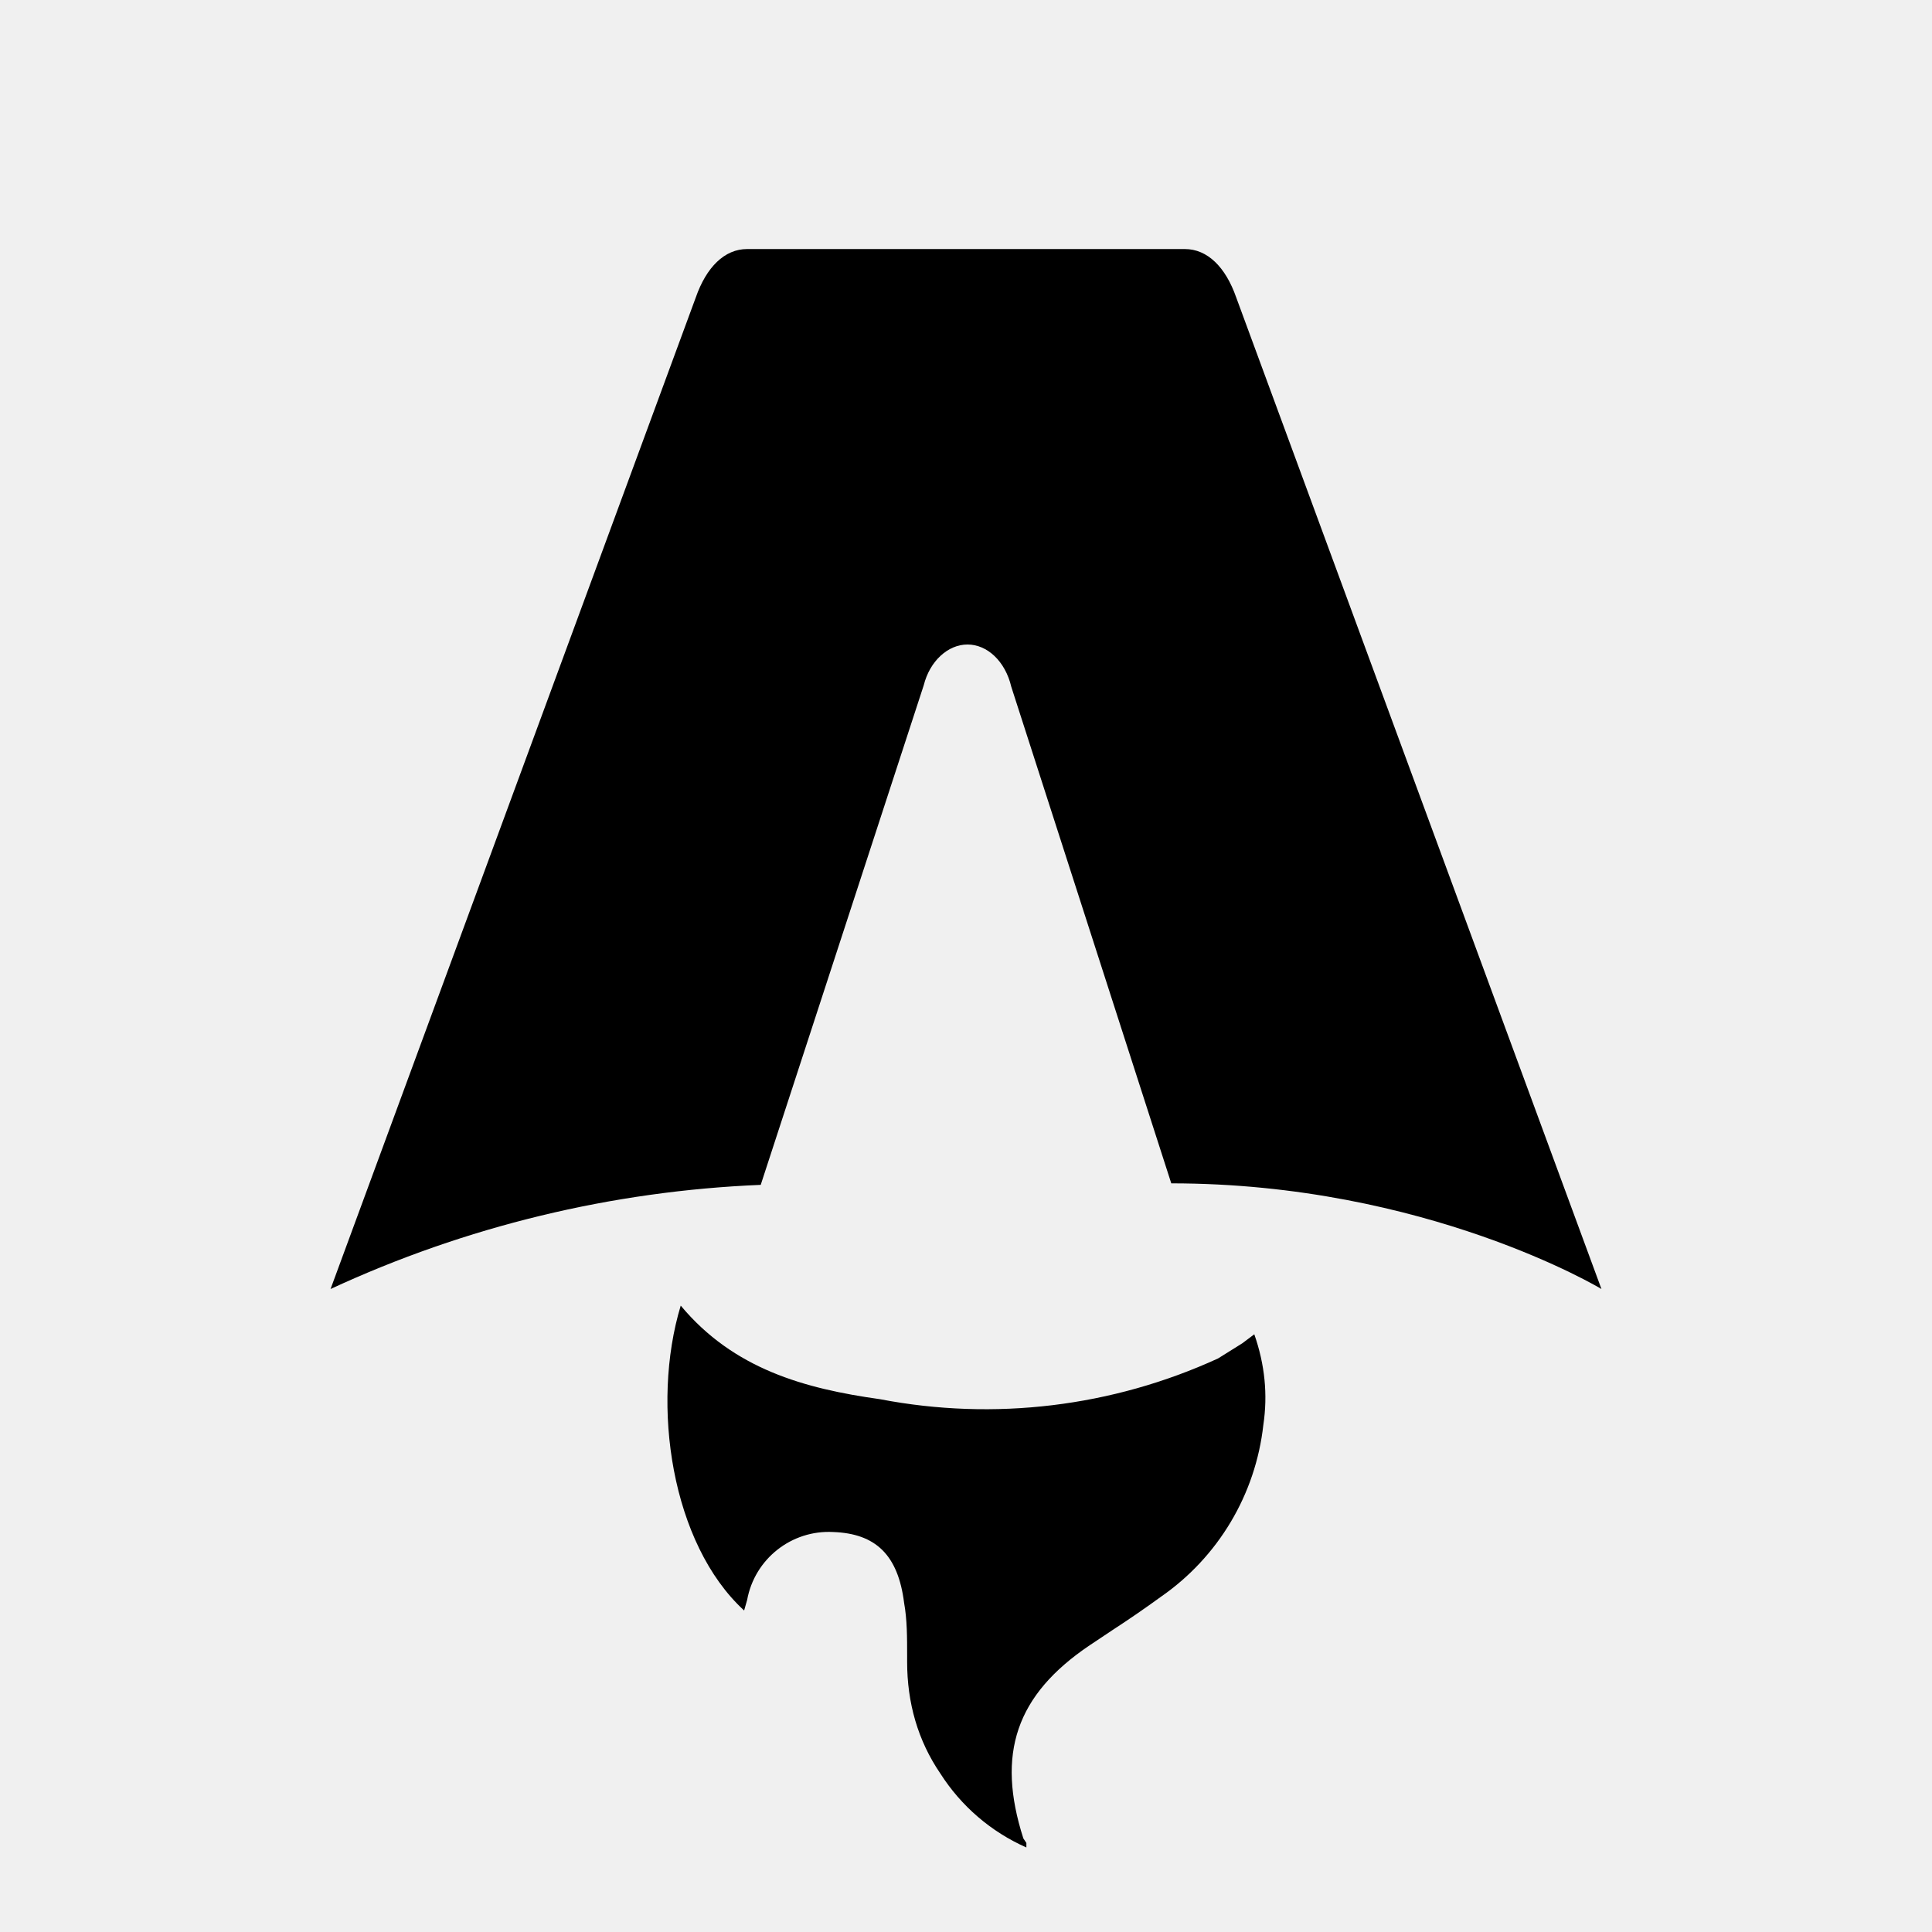
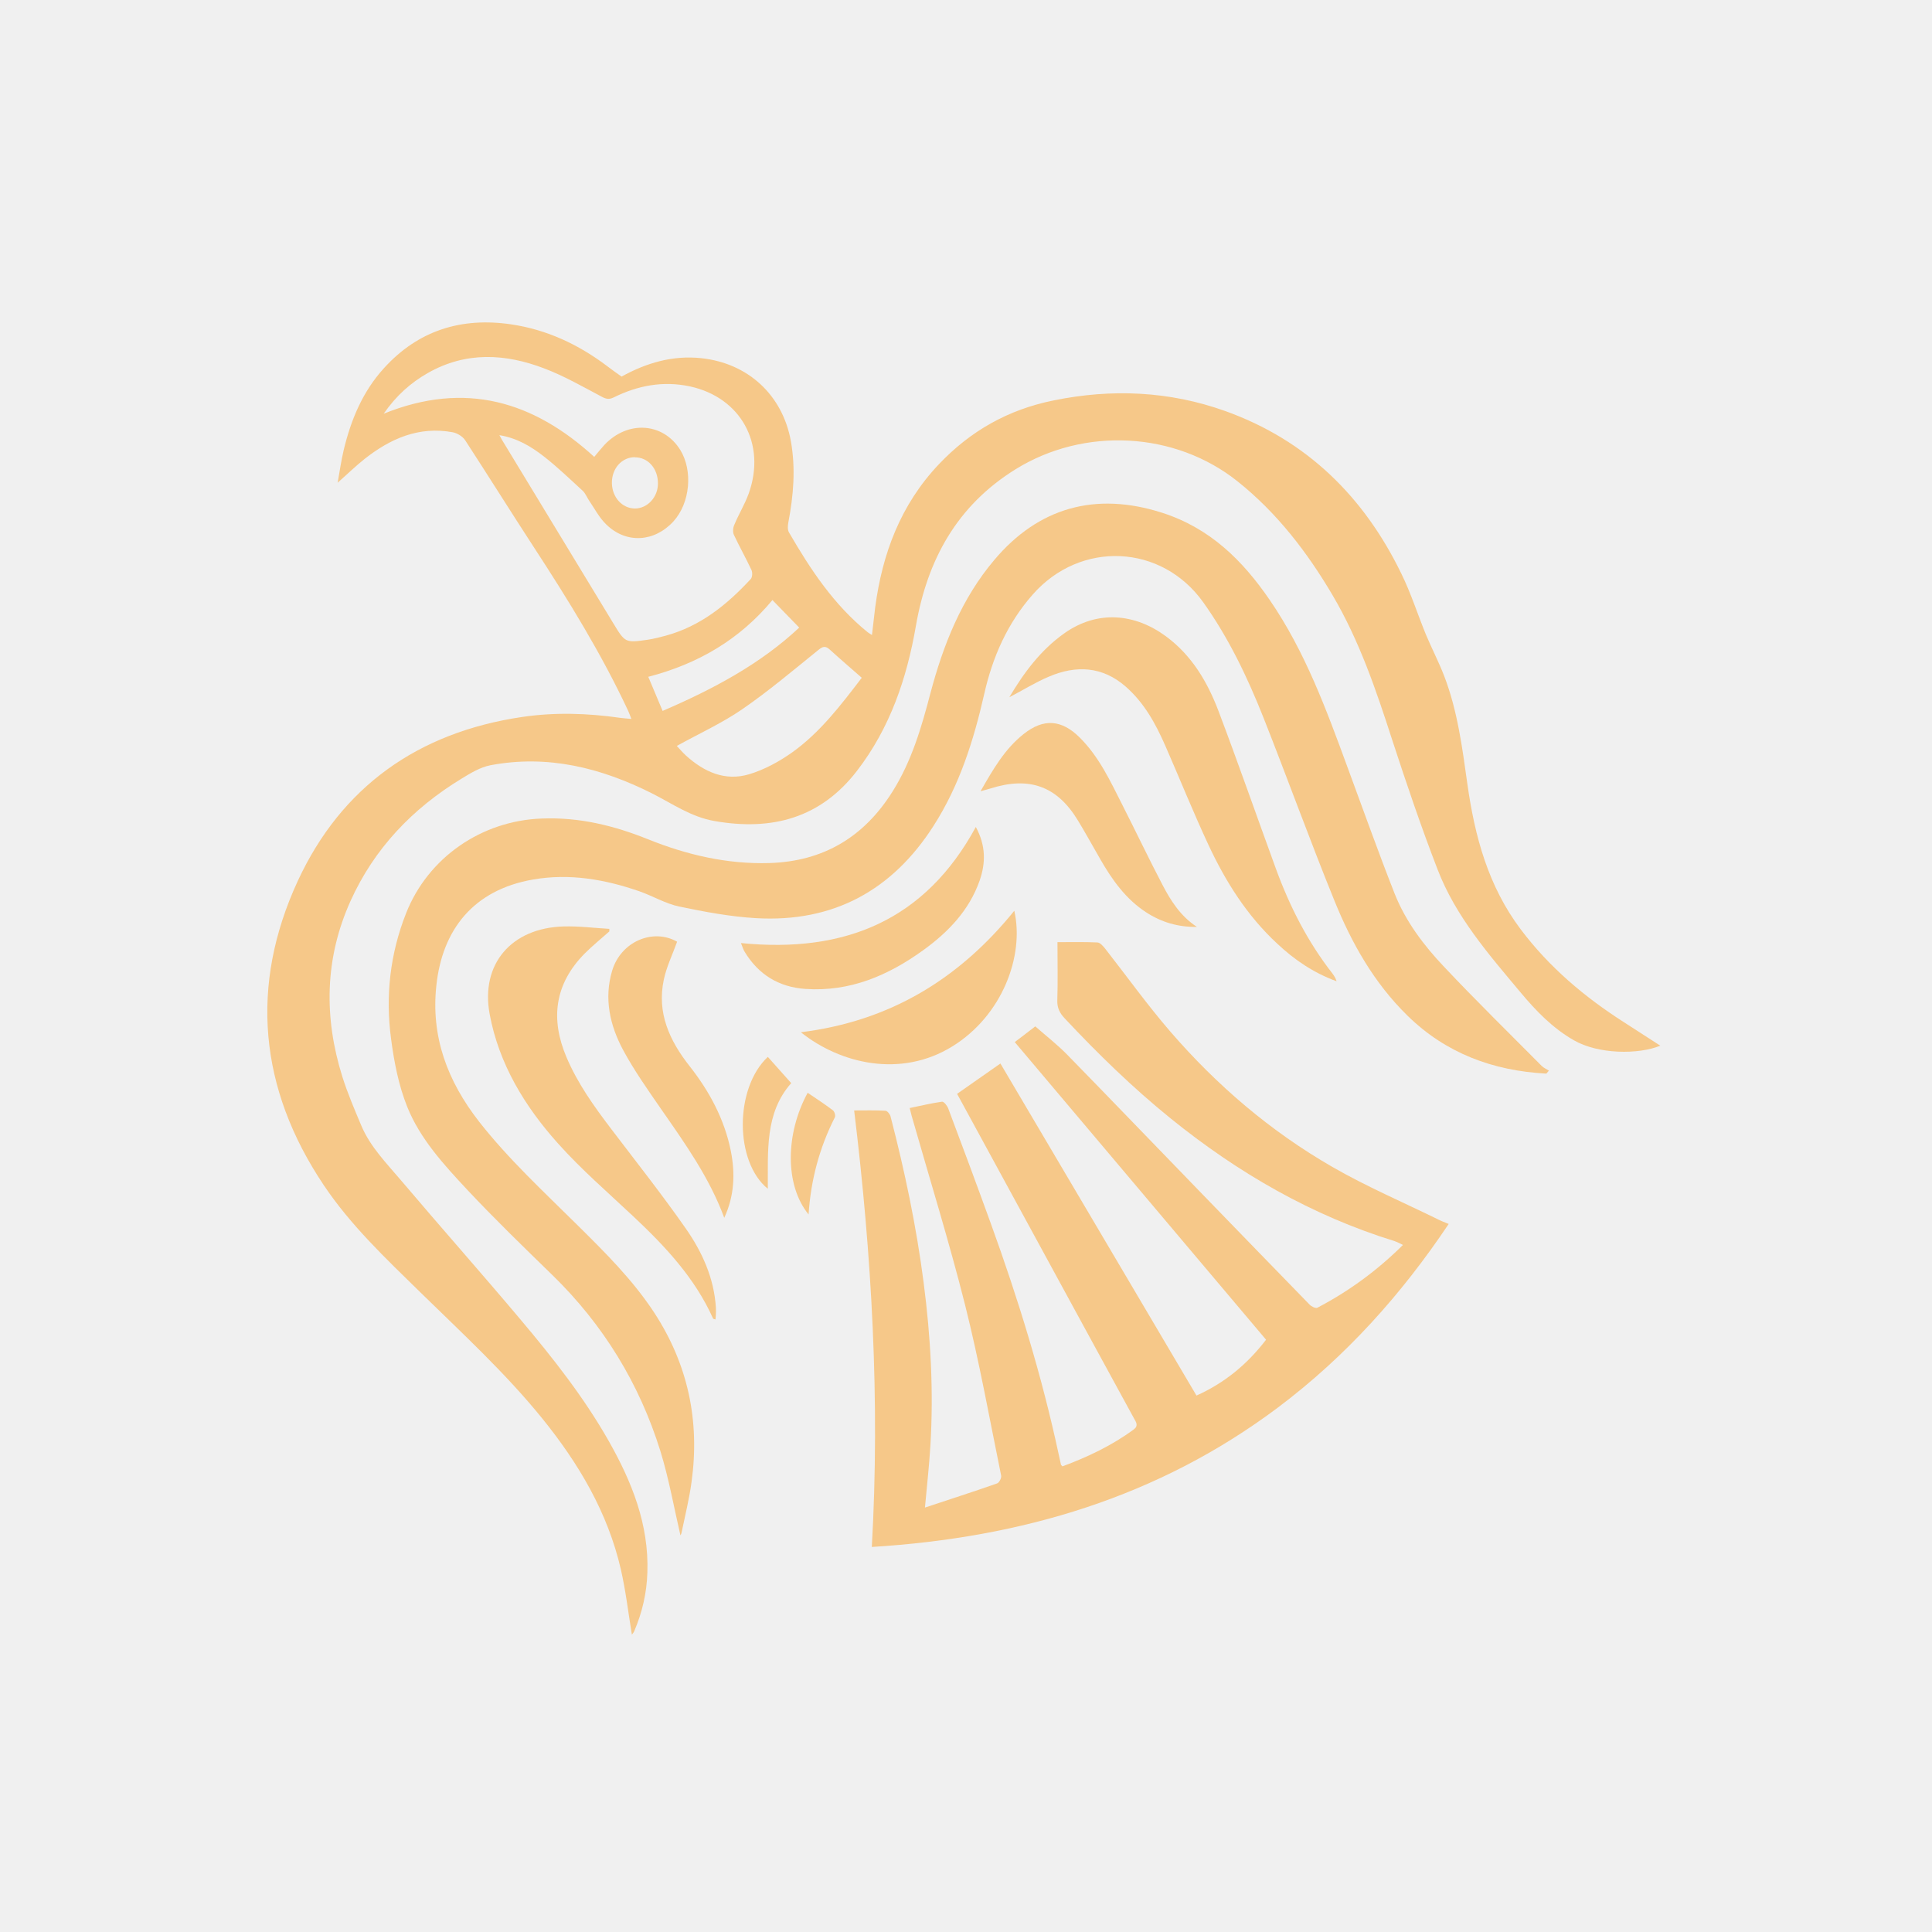
- <svg xmlns="http://www.w3.org/2000/svg" fill="none" viewBox="0 0 128 128">
-   <path d="M50.4 78.5a75.1 75.1 0 0 0-28.5 6.9l24.2-65.7c.7-2 1.9-3.2 3.4-3.2h29c1.5 0 2.7 1.2 3.4 3.2l24.2 65.7s-11.6-7-28.5-7L67 45.5c-.4-1.7-1.6-2.8-2.9-2.8-1.3 0-2.5 1.1-2.9 2.7L50.4 78.5Zm-1.1 28.2Zm-4.2-20.2c-2 6.6-.6 15.8 4.2 20.2a17.5 17.5 0 0 1 .2-.7 5.5 5.5 0 0 1 5.7-4.5c2.8.1 4.3 1.5 4.7 4.7.2 1.1.2 2.3.2 3.5v.4c0 2.7.7 5.2 2.2 7.4a13 13 0 0 0 5.7 4.9v-.3l-.2-.3c-1.8-5.6-.5-9.5 4.4-12.8l1.5-1a73 73 0 0 0 3.2-2.2 16 16 0 0 0 6.8-11.4c.3-2 .1-4-.6-6l-.8.6-1.6 1a37 37 0 0 1-22.4 2.7c-5-.7-9.7-2-13.2-6.2Z" />
-   <style>
-         path { fill: #000; }
-         @media (prefers-color-scheme: dark) {
-             path { fill: #FFF; }
-         }
-     </style>
+ <svg xmlns="http://www.w3.org/2000/svg" id="Capa_1" version="1.1" viewBox="0 0 128 128">
+   <path d="M41.87,108.34c-.24-1.46-.41-2.94-.74-4.38-.87-3.76-2.79-7-5.21-9.99-2.44-3.01-5.29-5.63-8.06-8.34-2.29-2.24-4.63-4.45-6.41-7.11-4.29-6.4-4.93-13.23-1.71-20.18,2.88-6.2,7.94-9.82,14.86-10.84,2.17-.32,4.33-.25,6.5.06.21.03.42.04.73.07-.09-.23-.14-.38-.21-.53-1.77-3.79-3.97-7.35-6.26-10.86-1.53-2.35-3.01-4.72-4.54-7.07-.16-.25-.52-.47-.82-.53-2.26-.42-4.15.43-5.85,1.77-.58.46-1.11.98-1.78,1.57.14-.79.24-1.48.4-2.16.48-2,1.25-3.87,2.67-5.43,2.26-2.49,5.11-3.39,8.43-2.9,2.37.35,4.47,1.34,6.36,2.77.31.24.63.46.95.69,1.65-.91,3.38-1.42,5.28-1.22,3.1.33,5.39,2.44,5.94,5.51.32,1.81.17,3.59-.17,5.37-.04.21-.06.49.04.66,1.42,2.45,2.97,4.8,5.22,6.62.06.05.13.08.28.18.07-.64.14-1.22.21-1.8.47-3.58,1.68-6.83,4.23-9.52,2.08-2.19,4.57-3.61,7.59-4.22,3.87-.79,7.67-.62,11.37.7,5.44,1.95,9.21,5.71,11.67,10.77.64,1.3,1.08,2.7,1.63,4.04.39.93.86,1.83,1.22,2.77.88,2.3,1.19,4.73,1.53,7.15.49,3.45,1.37,6.74,3.53,9.61,1.88,2.5,4.22,4.48,6.85,6.16.81.52,1.61,1.04,2.4,1.55-1.47.6-4.11.57-5.73-.36-1.41-.81-2.5-1.94-3.52-3.16-2.12-2.53-4.3-5.03-5.5-8.14-1.09-2.82-2.06-5.68-3-8.56-1.07-3.31-2.18-6.6-3.96-9.62-1.68-2.85-3.68-5.46-6.3-7.55-4.15-3.31-10.16-3.61-14.69-.81-3.91,2.42-5.86,6.02-6.62,10.39-.6,3.47-1.71,6.76-3.91,9.61-2.4,3.11-5.6,3.98-9.41,3.32-1.58-.27-2.82-1.16-4.17-1.84-3.37-1.69-6.9-2.58-10.7-1.86-.67.13-1.31.52-1.9.88-3.27,1.99-5.8,4.64-7.37,8.12-1.71,3.8-1.77,7.7-.54,11.63.35,1.11.81,2.18,1.26,3.25.6,1.42,1.69,2.51,2.67,3.67,2.61,3.08,5.29,6.1,7.89,9.19,2.14,2.54,4.19,5.14,5.83,8.03,1.53,2.7,2.67,5.53,2.56,8.71-.04,1.35-.34,2.65-.87,3.89-.04.1-.12.18-.16.23ZM33.08,28.82c.09.16.13.24.17.31,2.46,4.05,4.92,8.11,7.38,12.16.79,1.3.79,1.31,2.31,1.09.39-.06.77-.16,1.15-.26,2.32-.63,4.08-2.06,5.65-3.76.11-.12.12-.43.05-.59-.37-.79-.8-1.55-1.17-2.34-.08-.18-.06-.47.03-.66.29-.7.69-1.35.95-2.06,1.19-3.31-.53-6.38-3.89-7.11-1.79-.38-3.45-.06-5.05.73-.3.15-.51.11-.8-.05-1.25-.66-2.48-1.37-3.8-1.87-2.59-.99-5.19-1.13-7.71.3-1.14.65-2.1,1.5-2.93,2.7,5.43-2.2,9.95-.8,13.95,2.86.24-.29.45-.55.67-.79,1.55-1.65,3.9-1.49,5.03.33.85,1.38.65,3.52-.45,4.73-1.26,1.38-3.13,1.5-4.45.21-.47-.45-.78-1.06-1.15-1.6-.14-.21-.23-.46-.41-.63-.85-.78-1.68-1.58-2.59-2.29-.84-.65-1.76-1.21-2.94-1.4h0ZM57.09,44.9c-.72-.63-1.42-1.23-2.1-1.85-.29-.27-.47-.24-.78.02-1.66,1.34-3.29,2.72-5.05,3.93-1.34.92-2.86,1.61-4.32,2.42.17.18.38.43.62.65,1.19,1.07,2.57,1.7,4.16,1.23,1.01-.3,2-.84,2.86-1.45,1.85-1.32,3.21-3.11,4.61-4.94ZM51.18,39.75c-2.18,2.63-4.95,4.24-8.23,5.09.33.78.63,1.49.95,2.26,3.34-1.44,6.47-3.1,9.05-5.52-.6-.62-1.16-1.19-1.77-1.82h0ZM42.06,30.29c-.87,0-1.54.76-1.52,1.73.02.93.68,1.66,1.52,1.67.84,0,1.54-.76,1.53-1.67,0-.99-.67-1.73-1.53-1.72h0Z" style="fill: #f6c889;" />
+   <path d="M61.28,99.88c1.65-.55,3.22-1.05,4.78-1.6.14-.05.3-.36.27-.51-.77-3.78-1.45-7.57-2.39-11.31-1.06-4.21-2.35-8.36-3.54-12.53-.04-.15-.07-.3-.13-.52.73-.15,1.43-.32,2.14-.42.12-.02.34.26.41.44.95,2.52,1.89,5.05,2.81,7.59,1.82,5.02,3.39,10.11,4.51,15.33.05.23.1.45.15.68,0,.03.05.06.1.12,1.67-.62,3.28-1.38,4.73-2.45.32-.24.15-.48.02-.71-1.09-2-2.18-4-3.27-5.99-2.81-5.15-5.61-10.3-8.46-15.53.94-.66,1.88-1.32,2.87-2.01,4.34,7.35,8.65,14.64,12.99,22,1.87-.84,3.36-2.07,4.61-3.7-5.55-6.57-11.08-13.12-16.65-19.72.5-.38.99-.75,1.36-1.04.73.64,1.46,1.21,2.1,1.86,3.03,3.1,6.03,6.23,9.05,9.34,2.34,2.41,4.67,4.82,7.02,7.23.12.13.41.27.52.21,2.08-1.09,3.96-2.46,5.67-4.16-.21-.1-.37-.19-.55-.25-5.52-1.71-10.39-4.53-14.84-8.13-2.52-2.04-4.82-4.28-7.03-6.64-.32-.34-.5-.69-.48-1.19.04-1.25.01-2.51.01-3.85.92,0,1.78-.02,2.64.02.18,0,.38.24.52.41,1.44,1.84,2.8,3.74,4.33,5.51,3.07,3.55,6.62,6.59,10.72,8.95,2.27,1.31,4.71,2.35,7.07,3.51.17.09.36.15.64.27-3.13,4.67-6.8,8.77-11.31,12.16-7.93,5.95-17,8.63-26.91,9.24.55-9.7,0-19.3-1.17-28.92.73,0,1.4-.02,2.07.02.12,0,.3.22.34.37.94,3.62,1.71,7.28,2.19,10.99.47,3.6.67,7.22.45,10.84-.08,1.33-.23,2.66-.36,4.09h0Z" style="fill: #f6c889; fill-rule: evenodd;" />
+   <path d="M102.44,71.13c-3.53-.19-6.65-1.35-9.19-3.84-2.22-2.17-3.71-4.82-4.85-7.64-1.63-4.01-3.1-8.08-4.69-12.1-1.06-2.67-2.3-5.27-3.98-7.63-2.76-3.89-8.15-4.13-11.31-.53-1.68,1.91-2.66,4.14-3.21,6.58-.7,3.08-1.64,6.07-3.37,8.76-2.72,4.24-6.61,6.4-11.76,6.1-1.7-.1-3.41-.42-5.08-.77-.91-.19-1.75-.7-2.64-1.01-2.28-.79-4.62-1.2-7.04-.78-3.98.69-6.02,3.35-6.41,7.02-.37,3.41.74,6.34,2.83,9.02,1.95,2.49,4.26,4.62,6.5,6.84,1.85,1.83,3.69,3.65,5.12,5.84,2.23,3.43,3.01,7.16,2.46,11.17-.15,1.13-.43,2.24-.66,3.36-.02.11-.08.21-.08.2-.42-1.81-.76-3.74-1.33-5.59-1.39-4.46-3.77-8.36-7.16-11.66-1.9-1.85-3.81-3.7-5.62-5.63-1.56-1.67-3.14-3.39-3.99-5.51-.57-1.42-.87-2.97-1.07-4.5-.38-2.84-.07-5.64,1-8.34,1.45-3.66,4.97-6.11,8.97-6.26,2.48-.1,4.79.46,7.07,1.38,2.56,1.03,5.22,1.65,8.02,1.57,3.62-.11,6.3-1.76,8.17-4.75,1.26-2.01,1.91-4.24,2.5-6.49.85-3.21,2.06-6.28,4.25-8.86,2.9-3.43,6.66-4.53,11.1-3.11,3.18,1.02,5.34,3.16,7.14,5.79,2.35,3.43,3.75,7.27,5.16,11.11,1.03,2.78,2.02,5.58,3.11,8.34.73,1.84,1.93,3.43,3.29,4.86,2.1,2.23,4.29,4.37,6.45,6.55.13.13.32.21.48.31-.06.07-.11.13-.17.2h0Z" style="fill: #f6c889; fill-rule: evenodd;" />
+   <path d="M66.86,46.21c1-1.68,2.09-3.14,3.65-4.25,2.2-1.56,4.68-1.32,6.74.2,1.72,1.27,2.75,3.03,3.48,4.95,1.31,3.46,2.53,6.96,3.8,10.44.91,2.49,2.1,4.84,3.75,6.95.07.09.13.19.19.3.02.04.04.09.08.21-1.54-.56-2.8-1.43-3.93-2.49-2-1.85-3.42-4.11-4.55-6.53-1.01-2.16-1.9-4.38-2.86-6.57-.64-1.46-1.4-2.86-2.64-3.94-1.54-1.34-3.28-1.42-5.08-.65-.88.37-1.69.88-2.63,1.37h0Z" style="fill: #f6c889; fill-rule: evenodd;" />
+   <path d="M40.38,61.7c-.55.49-1.13.96-1.65,1.48-1.98,2.01-2.28,4.32-1.2,6.86.74,1.75,1.84,3.28,2.99,4.79,1.65,2.17,3.34,4.31,4.9,6.54,1.1,1.57,1.89,3.31,2.01,5.27,0,.13.01.27,0,.41,0,.11-.02.23-.03.37-.07-.03-.15-.04-.16-.07-1.2-2.68-3.17-4.78-5.29-6.77-1.68-1.58-3.43-3.09-4.96-4.8-2.23-2.48-3.94-5.3-4.55-8.6-.61-3.31,1.44-5.7,4.89-5.8,1.01-.03,2.03.1,3.04.16,0,.06,0,.12,0,.18h0Z" style="fill: #f6c889; fill-rule: evenodd;" />
+   <path d="M47.99,80.7c-.98-2.67-2.61-4.95-4.21-7.25-.87-1.26-1.76-2.52-2.49-3.87-.88-1.64-1.29-3.42-.73-5.28.58-1.92,2.7-2.82,4.3-1.91-.3.84-.7,1.66-.88,2.51-.47,2.2.37,4.04,1.72,5.75,1.31,1.67,2.3,3.51,2.72,5.61.3,1.51.23,2.99-.44,4.43h0Z" style="fill: #f6c889; fill-rule: evenodd;" />
+   <path d="M64.97,52.41c.84-1.47,1.61-2.8,2.85-3.78,1.32-1.05,2.51-.96,3.71.23,1.29,1.28,2.03,2.89,2.83,4.47.89,1.75,1.73,3.52,2.64,5.26.56,1.08,1.21,2.11,2.3,2.82-1.24.02-2.36-.31-3.37-.97-1.35-.88-2.25-2.15-3.03-3.51-.5-.86-.97-1.73-1.49-2.58-1.38-2.27-3.22-2.93-5.79-2.11-.16.05-.33.09-.65.18h0Z" style="fill: #f6c889; fill-rule: evenodd;" />
+   <path d="M49.09,62.48c6.9.69,12.21-1.52,15.56-7.69.67,1.23.66,2.39.25,3.56-.69,1.96-2.07,3.4-3.73,4.6-2.31,1.67-4.85,2.77-7.8,2.57-1.78-.12-3.13-.96-4.04-2.47-.09-.14-.13-.31-.24-.57h0Z" style="fill: #f6c889; fill-rule: evenodd;" />
+   <path d="M53.05,68.39c5.92-.73,10.51-3.55,14.15-8.05.68,2.99-.8,6.95-4.11,8.99-3.42,2.11-7.43,1.14-10.03-.94h0Z" style="fill: #f6c889; fill-rule: evenodd;" />
+   <path d="M52.42,71.76c-1.76,1.99-1.53,4.51-1.55,7-2.2-1.78-2.22-6.65,0-8.74.51.57,1.02,1.15,1.55,1.74h0Z" style="fill: #f6c889; fill-rule: evenodd;" />
+   <path d="M53.57,80.46c-1.6-1.96-1.52-5.39-.06-8.06.56.38,1.13.75,1.67,1.16.11.08.19.36.13.47-1.02,2.01-1.59,4.14-1.74,6.43h0Z" style="fill: #f6c889; fill-rule: evenodd;" />
</svg>
